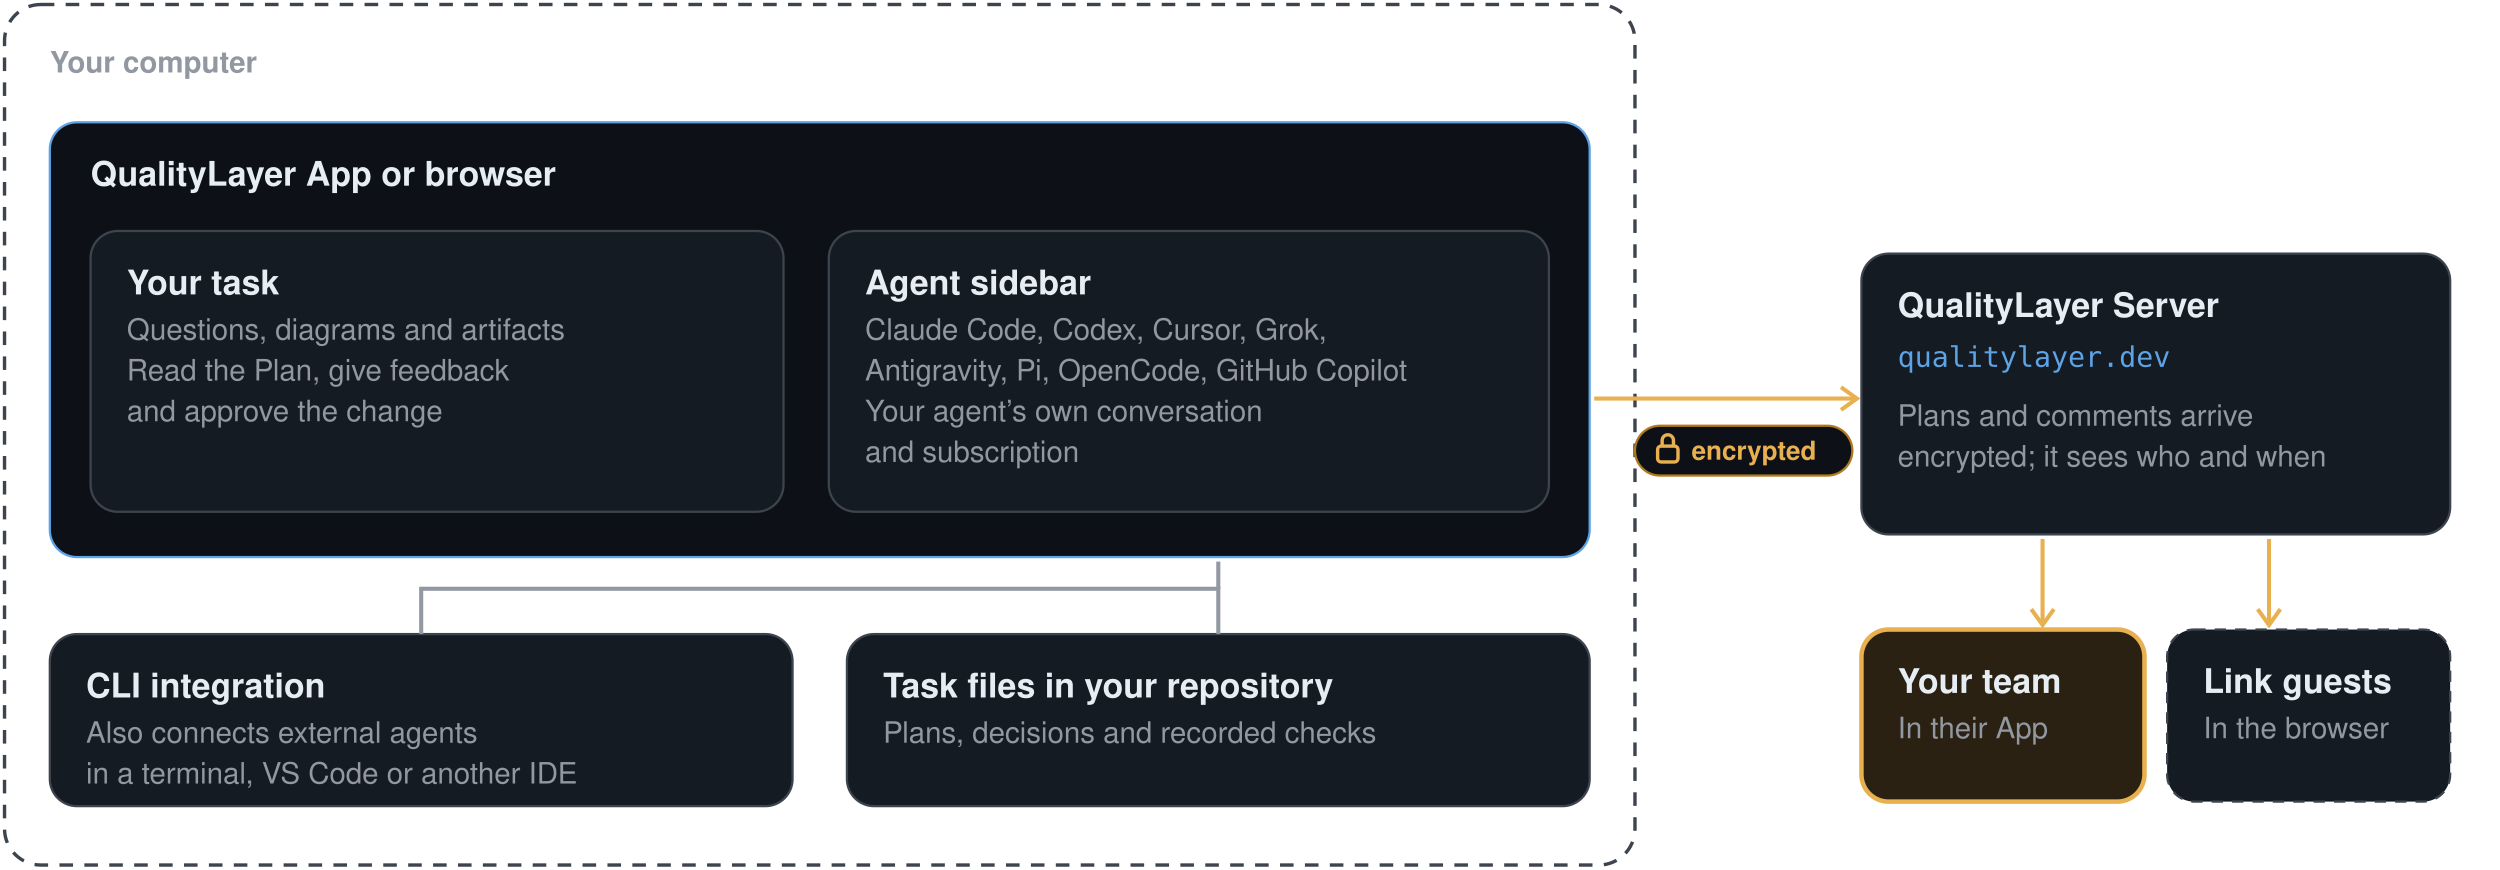
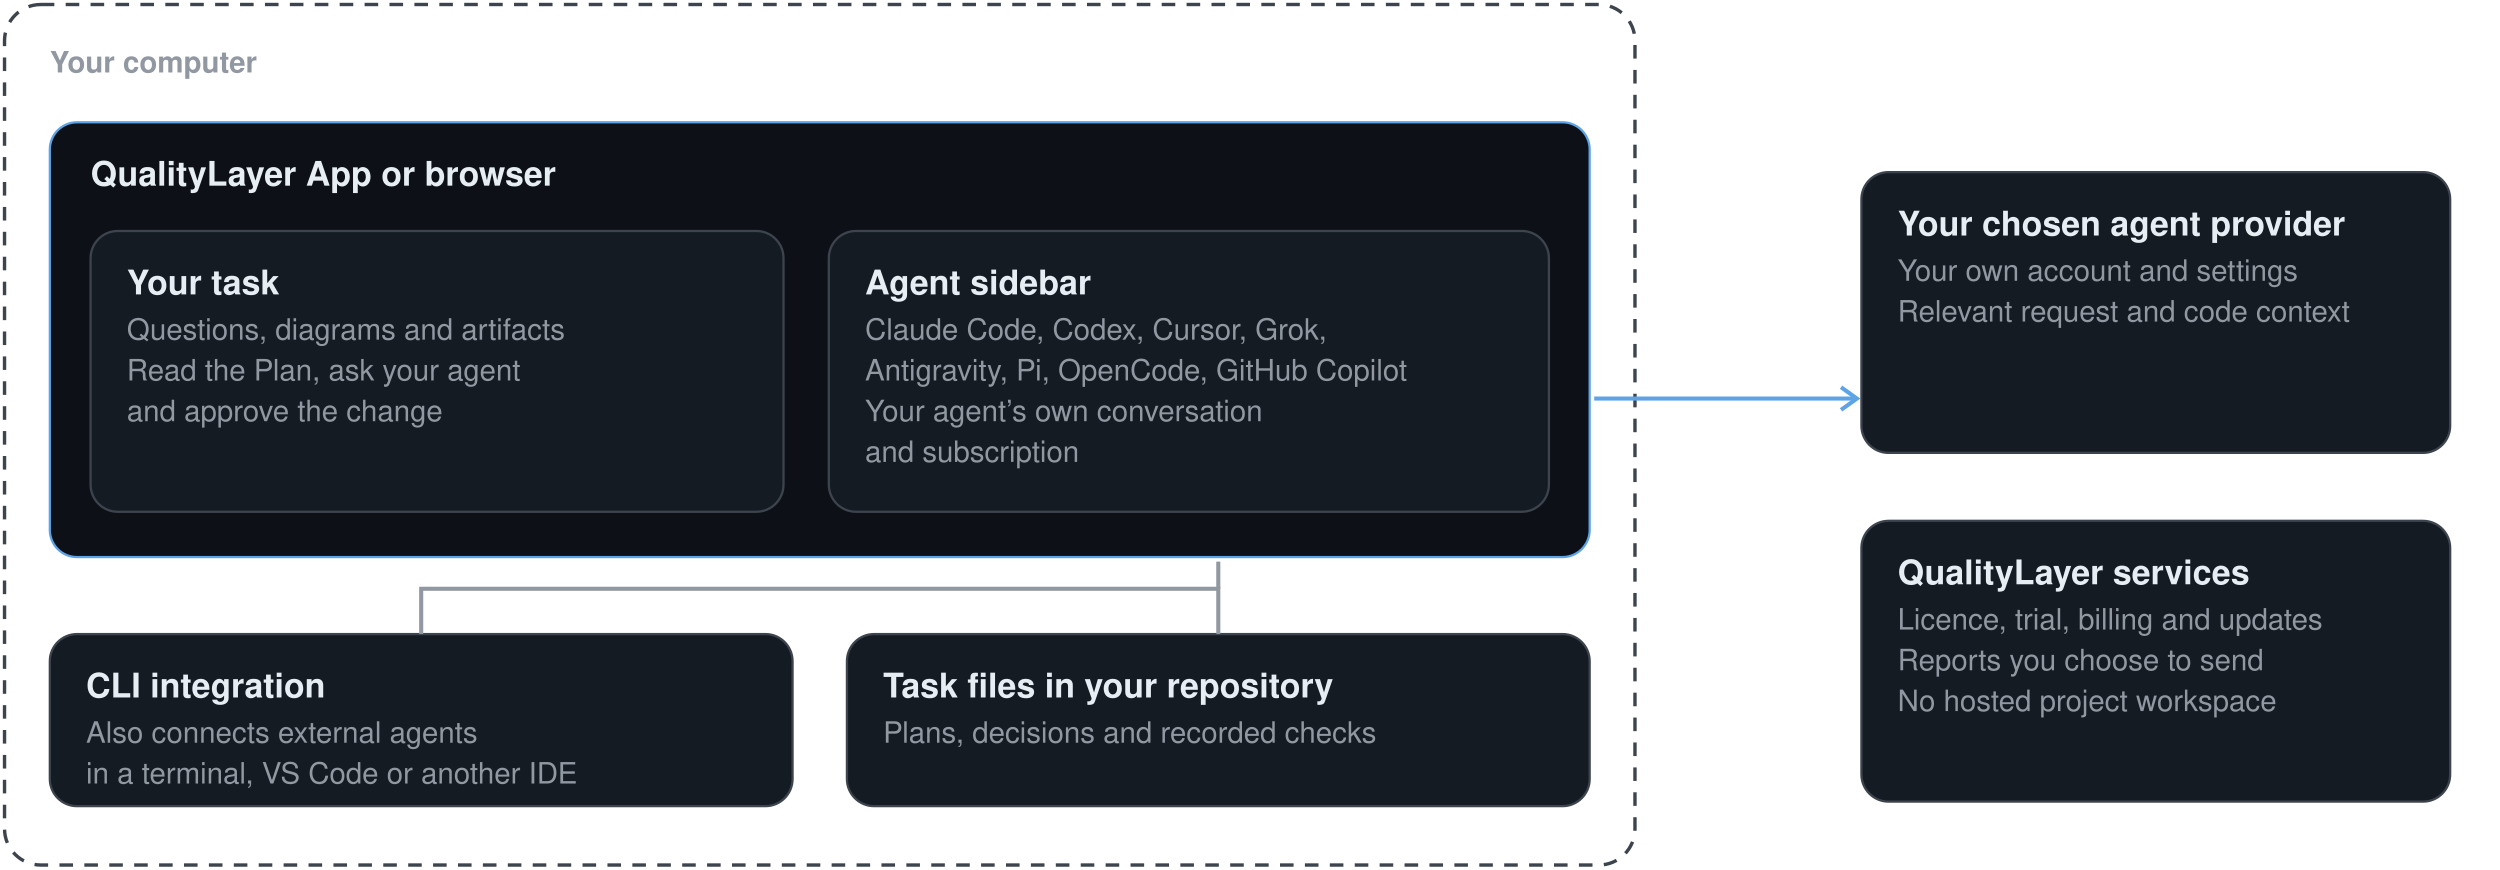
- <svg xmlns="http://www.w3.org/2000/svg" style="background:#0d1117" width="1104" height="384" viewBox="-2 -2 1104 384" role="img" aria-label="QualityLayer in the App or browser: the task on the left and the agent on the right. Task files stay in your repository; the CLI also connects external agents. Shared plans and comments go to the server encrypted">
+ <svg xmlns="http://www.w3.org/2000/svg" style="background:#0d1117" width="1104" height="384" viewBox="-2 -2 1104 384" role="img" aria-label="QualityLayer keeps tasks, artifacts and memories on your machines. Your agent uses its provider; licence, billing, updates and optional support are separate services">
  <rect x="0" y="0" width="720" height="380" rx="16" fill="none" stroke="#3d444d" stroke-width="1.5" stroke-dasharray="6 5" />
  <text x="20" y="30" font-family="-apple-system, BlinkMacSystemFont, 'Segoe UI', 'Helvetica Neue', Helvetica, Arial, sans-serif" font-size="13" font-weight="650" fill="#9198a1" text-anchor="start">Your computer</text>
  <rect x="20" y="52" width="680" height="192" rx="12" fill="#0d1117" stroke="#5da3e5" stroke-width="1" />
  <text x="38" y="80" font-family="-apple-system, BlinkMacSystemFont, 'Segoe UI', 'Helvetica Neue', Helvetica, Arial, sans-serif" font-size="15" font-weight="650" fill="#e6edf3" text-anchor="start">QualityLayer App or browser</text>
  <rect x="38" y="100" width="306" height="124" rx="12" fill="#151b23" stroke="#3d444d" stroke-width="1" />
  <text x="54" y="128" font-family="-apple-system, BlinkMacSystemFont, 'Segoe UI', 'Helvetica Neue', Helvetica, Arial, sans-serif" font-size="15" font-weight="650" fill="#e6edf3" text-anchor="start">Your task</text>
  <text x="54" y="148" font-family="-apple-system, BlinkMacSystemFont, 'Segoe UI', 'Helvetica Neue', Helvetica, Arial, sans-serif" font-size="13" font-weight="400" fill="#9198a1" text-anchor="start">Questions, diagrams and artifacts</text>
-   <text x="54" y="166" font-family="-apple-system, BlinkMacSystemFont, 'Segoe UI', 'Helvetica Neue', Helvetica, Arial, sans-serif" font-size="13" font-weight="400" fill="#9198a1" text-anchor="start">Read the Plan, give feedback</text>
+   <text x="54" y="166" font-family="-apple-system, BlinkMacSystemFont, 'Segoe UI', 'Helvetica Neue', Helvetica, Arial, sans-serif" font-size="13" font-weight="400" fill="#9198a1" text-anchor="start">Read the Plan, ask your agent</text>
  <text x="54" y="184" font-family="-apple-system, BlinkMacSystemFont, 'Segoe UI', 'Helvetica Neue', Helvetica, Arial, sans-serif" font-size="13" font-weight="400" fill="#9198a1" text-anchor="start">and approve the change</text>
  <rect x="364" y="100" width="318" height="124" rx="12" fill="#151b23" stroke="#3d444d" stroke-width="1" />
  <text x="380" y="128" font-family="-apple-system, BlinkMacSystemFont, 'Segoe UI', 'Helvetica Neue', Helvetica, Arial, sans-serif" font-size="15" font-weight="650" fill="#e6edf3" text-anchor="start">Agent sidebar</text>
  <text x="380" y="148" font-family="-apple-system, BlinkMacSystemFont, 'Segoe UI', 'Helvetica Neue', Helvetica, Arial, sans-serif" font-size="13" font-weight="400" fill="#9198a1" text-anchor="start">Claude Code, Codex, Cursor, Grok,</text>
  <text x="380" y="166" font-family="-apple-system, BlinkMacSystemFont, 'Segoe UI', 'Helvetica Neue', Helvetica, Arial, sans-serif" font-size="13" font-weight="400" fill="#9198a1" text-anchor="start">Antigravity, Pi, OpenCode, GitHub Copilot</text>
  <text x="380" y="184" font-family="-apple-system, BlinkMacSystemFont, 'Segoe UI', 'Helvetica Neue', Helvetica, Arial, sans-serif" font-size="13" font-weight="400" fill="#9198a1" text-anchor="start">Your agent’s own conversation</text>
  <text x="380" y="202" font-family="-apple-system, BlinkMacSystemFont, 'Segoe UI', 'Helvetica Neue', Helvetica, Arial, sans-serif" font-size="13" font-weight="400" fill="#9198a1" text-anchor="start">and subscription</text>
  <rect x="20" y="278" width="328" height="76" rx="12" fill="#151b23" stroke="#3d444d" stroke-width="1" />
  <text x="36" y="306" font-family="-apple-system, BlinkMacSystemFont, 'Segoe UI', 'Helvetica Neue', Helvetica, Arial, sans-serif" font-size="15" font-weight="650" fill="#e6edf3" text-anchor="start">CLI integration</text>
  <text x="36" y="326" font-family="-apple-system, BlinkMacSystemFont, 'Segoe UI', 'Helvetica Neue', Helvetica, Arial, sans-serif" font-size="13" font-weight="400" fill="#9198a1" text-anchor="start">Also connects external agents</text>
  <text x="36" y="344" font-family="-apple-system, BlinkMacSystemFont, 'Segoe UI', 'Helvetica Neue', Helvetica, Arial, sans-serif" font-size="13" font-weight="400" fill="#9198a1" text-anchor="start">in a terminal, VS Code or another IDE</text>
  <rect x="372" y="278" width="328" height="76" rx="12" fill="#151b23" stroke="#3d444d" stroke-width="1" />
  <text x="388" y="306" font-family="-apple-system, BlinkMacSystemFont, 'Segoe UI', 'Helvetica Neue', Helvetica, Arial, sans-serif" font-size="15" font-weight="650" fill="#e6edf3" text-anchor="start">Task files in your repository</text>
  <text x="388" y="326" font-family="-apple-system, BlinkMacSystemFont, 'Segoe UI', 'Helvetica Neue', Helvetica, Arial, sans-serif" font-size="13" font-weight="400" fill="#9198a1" text-anchor="start">Plans, decisions and recorded checks</text>
  <path d="M184 278 V258 H536 V278" fill="none" stroke="#9198a1" stroke-width="1.8" />
  <path d="M536 258 V246" fill="none" stroke="#9198a1" stroke-width="1.8" />
-   <path d="M702 174 L818 174" stroke="#e8b04f" stroke-width="1.8" />
-   <path d="M811 169 l7 5 l-7 5" fill="none" stroke="#e8b04f" stroke-width="1.8" />
-   <rect x="720" y="186" width="96" height="22" rx="11" fill="#0d1117" stroke="#b07a1c" />
-   <rect x="730" y="195" width="9" height="7" rx="1.5" fill="none" stroke="#e8b04f" stroke-width="1.5" />
-   <path d="M732 195 v-2.5 a2.5 2.5 0 0 1 5 0 v2.5" fill="none" stroke="#e8b04f" stroke-width="1.5" />
-   <text x="745" y="201" font-family="-apple-system, BlinkMacSystemFont, 'Segoe UI', 'Helvetica Neue', Helvetica, Arial, sans-serif" font-size="11.5" font-weight="600" fill="#e8b04f" text-anchor="start">encrypted</text>
-   <rect x="820" y="110" width="260" height="124" rx="12" fill="#151b23" stroke="#3d444d" stroke-width="1" />
-   <text x="836" y="138" font-family="-apple-system, BlinkMacSystemFont, 'Segoe UI', 'Helvetica Neue', Helvetica, Arial, sans-serif" font-size="15" font-weight="650" fill="#e6edf3" text-anchor="start">QualityLayer Server</text>
-   <text x="836" y="160" font-family="ui-monospace, SFMono-Regular, Menlo, Consolas, monospace" font-size="12.5" font-weight="500" fill="#5da3e5" text-anchor="start">qualitylayer.dev</text>
-   <text x="836" y="186" font-family="-apple-system, BlinkMacSystemFont, 'Segoe UI', 'Helvetica Neue', Helvetica, Arial, sans-serif" font-size="13" font-weight="400" fill="#9198a1" text-anchor="start">Plans and comments arrive</text>
-   <text x="836" y="204" font-family="-apple-system, BlinkMacSystemFont, 'Segoe UI', 'Helvetica Neue', Helvetica, Arial, sans-serif" font-size="13" font-weight="400" fill="#9198a1" text-anchor="start">encrypted; it sees who and when</text>
-   <path d="M900 236 L900 274" stroke="#e8b04f" stroke-width="1.8" />
-   <path d="M895 267 l5 7 l5 -7" fill="none" stroke="#e8b04f" stroke-width="1.8" />
-   <path d="M1000 236 L1000 274" stroke="#e8b04f" stroke-width="1.8" />
-   <path d="M995 267 l5 7 l5 -7" fill="none" stroke="#e8b04f" stroke-width="1.8" />
-   <rect x="820" y="276" width="125" height="76" rx="12" fill="#2a2112" stroke="#e8b04f" stroke-width="2" />
-   <text x="836" y="304" font-family="-apple-system, BlinkMacSystemFont, 'Segoe UI', 'Helvetica Neue', Helvetica, Arial, sans-serif" font-size="15" font-weight="650" fill="#e6edf3" text-anchor="start">Your team</text>
-   <text x="836" y="324" font-family="-apple-system, BlinkMacSystemFont, 'Segoe UI', 'Helvetica Neue', Helvetica, Arial, sans-serif" font-size="13" font-weight="400" fill="#9198a1" text-anchor="start">In their App</text>
-   <rect x="955" y="276" width="125" height="76" rx="12" fill="#151b23" stroke="#3d444d" stroke-width="1" stroke-dasharray="5 4" />
-   <text x="971" y="304" font-family="-apple-system, BlinkMacSystemFont, 'Segoe UI', 'Helvetica Neue', Helvetica, Arial, sans-serif" font-size="15" font-weight="650" fill="#e6edf3" text-anchor="start">Link guests</text>
-   <text x="971" y="324" font-family="-apple-system, BlinkMacSystemFont, 'Segoe UI', 'Helvetica Neue', Helvetica, Arial, sans-serif" font-size="13" font-weight="400" fill="#9198a1" text-anchor="start">In the browser</text>
+   <path d="M702 174 L818 174" stroke="#5da3e5" stroke-width="1.8" />
+   <path d="M811 169 l7 5 l-7 5" fill="none" stroke="#5da3e5" stroke-width="1.8" />
+   <rect x="820" y="74" width="260" height="124" rx="12" fill="#151b23" stroke="#3d444d" stroke-width="1" />
+   <text x="836" y="102" font-family="-apple-system, BlinkMacSystemFont, 'Segoe UI', 'Helvetica Neue', Helvetica, Arial, sans-serif" font-size="15" font-weight="650" fill="#e6edf3" text-anchor="start">Your chosen agent provider</text>
+   <text x="836" y="122" font-family="-apple-system, BlinkMacSystemFont, 'Segoe UI', 'Helvetica Neue', Helvetica, Arial, sans-serif" font-size="13" font-weight="400" fill="#9198a1" text-anchor="start">Your own account and settings</text>
+   <text x="836" y="140" font-family="-apple-system, BlinkMacSystemFont, 'Segoe UI', 'Helvetica Neue', Helvetica, Arial, sans-serif" font-size="13" font-weight="400" fill="#9198a1" text-anchor="start">Relevant request and code context</text>
+   <rect x="820" y="228" width="260" height="124" rx="12" fill="#151b23" stroke="#3d444d" stroke-width="1" />
+   <text x="836" y="256" font-family="-apple-system, BlinkMacSystemFont, 'Segoe UI', 'Helvetica Neue', Helvetica, Arial, sans-serif" font-size="15" font-weight="650" fill="#e6edf3" text-anchor="start">QualityLayer services</text>
+   <text x="836" y="276" font-family="-apple-system, BlinkMacSystemFont, 'Segoe UI', 'Helvetica Neue', Helvetica, Arial, sans-serif" font-size="13" font-weight="400" fill="#9198a1" text-anchor="start">Licence, trial, billing and updates</text>
+   <text x="836" y="294" font-family="-apple-system, BlinkMacSystemFont, 'Segoe UI', 'Helvetica Neue', Helvetica, Arial, sans-serif" font-size="13" font-weight="400" fill="#9198a1" text-anchor="start">Reports you choose to send</text>
+   <text x="836" y="312" font-family="-apple-system, BlinkMacSystemFont, 'Segoe UI', 'Helvetica Neue', Helvetica, Arial, sans-serif" font-size="13" font-weight="400" fill="#9198a1" text-anchor="start">No hosted project workspace</text>
</svg>
